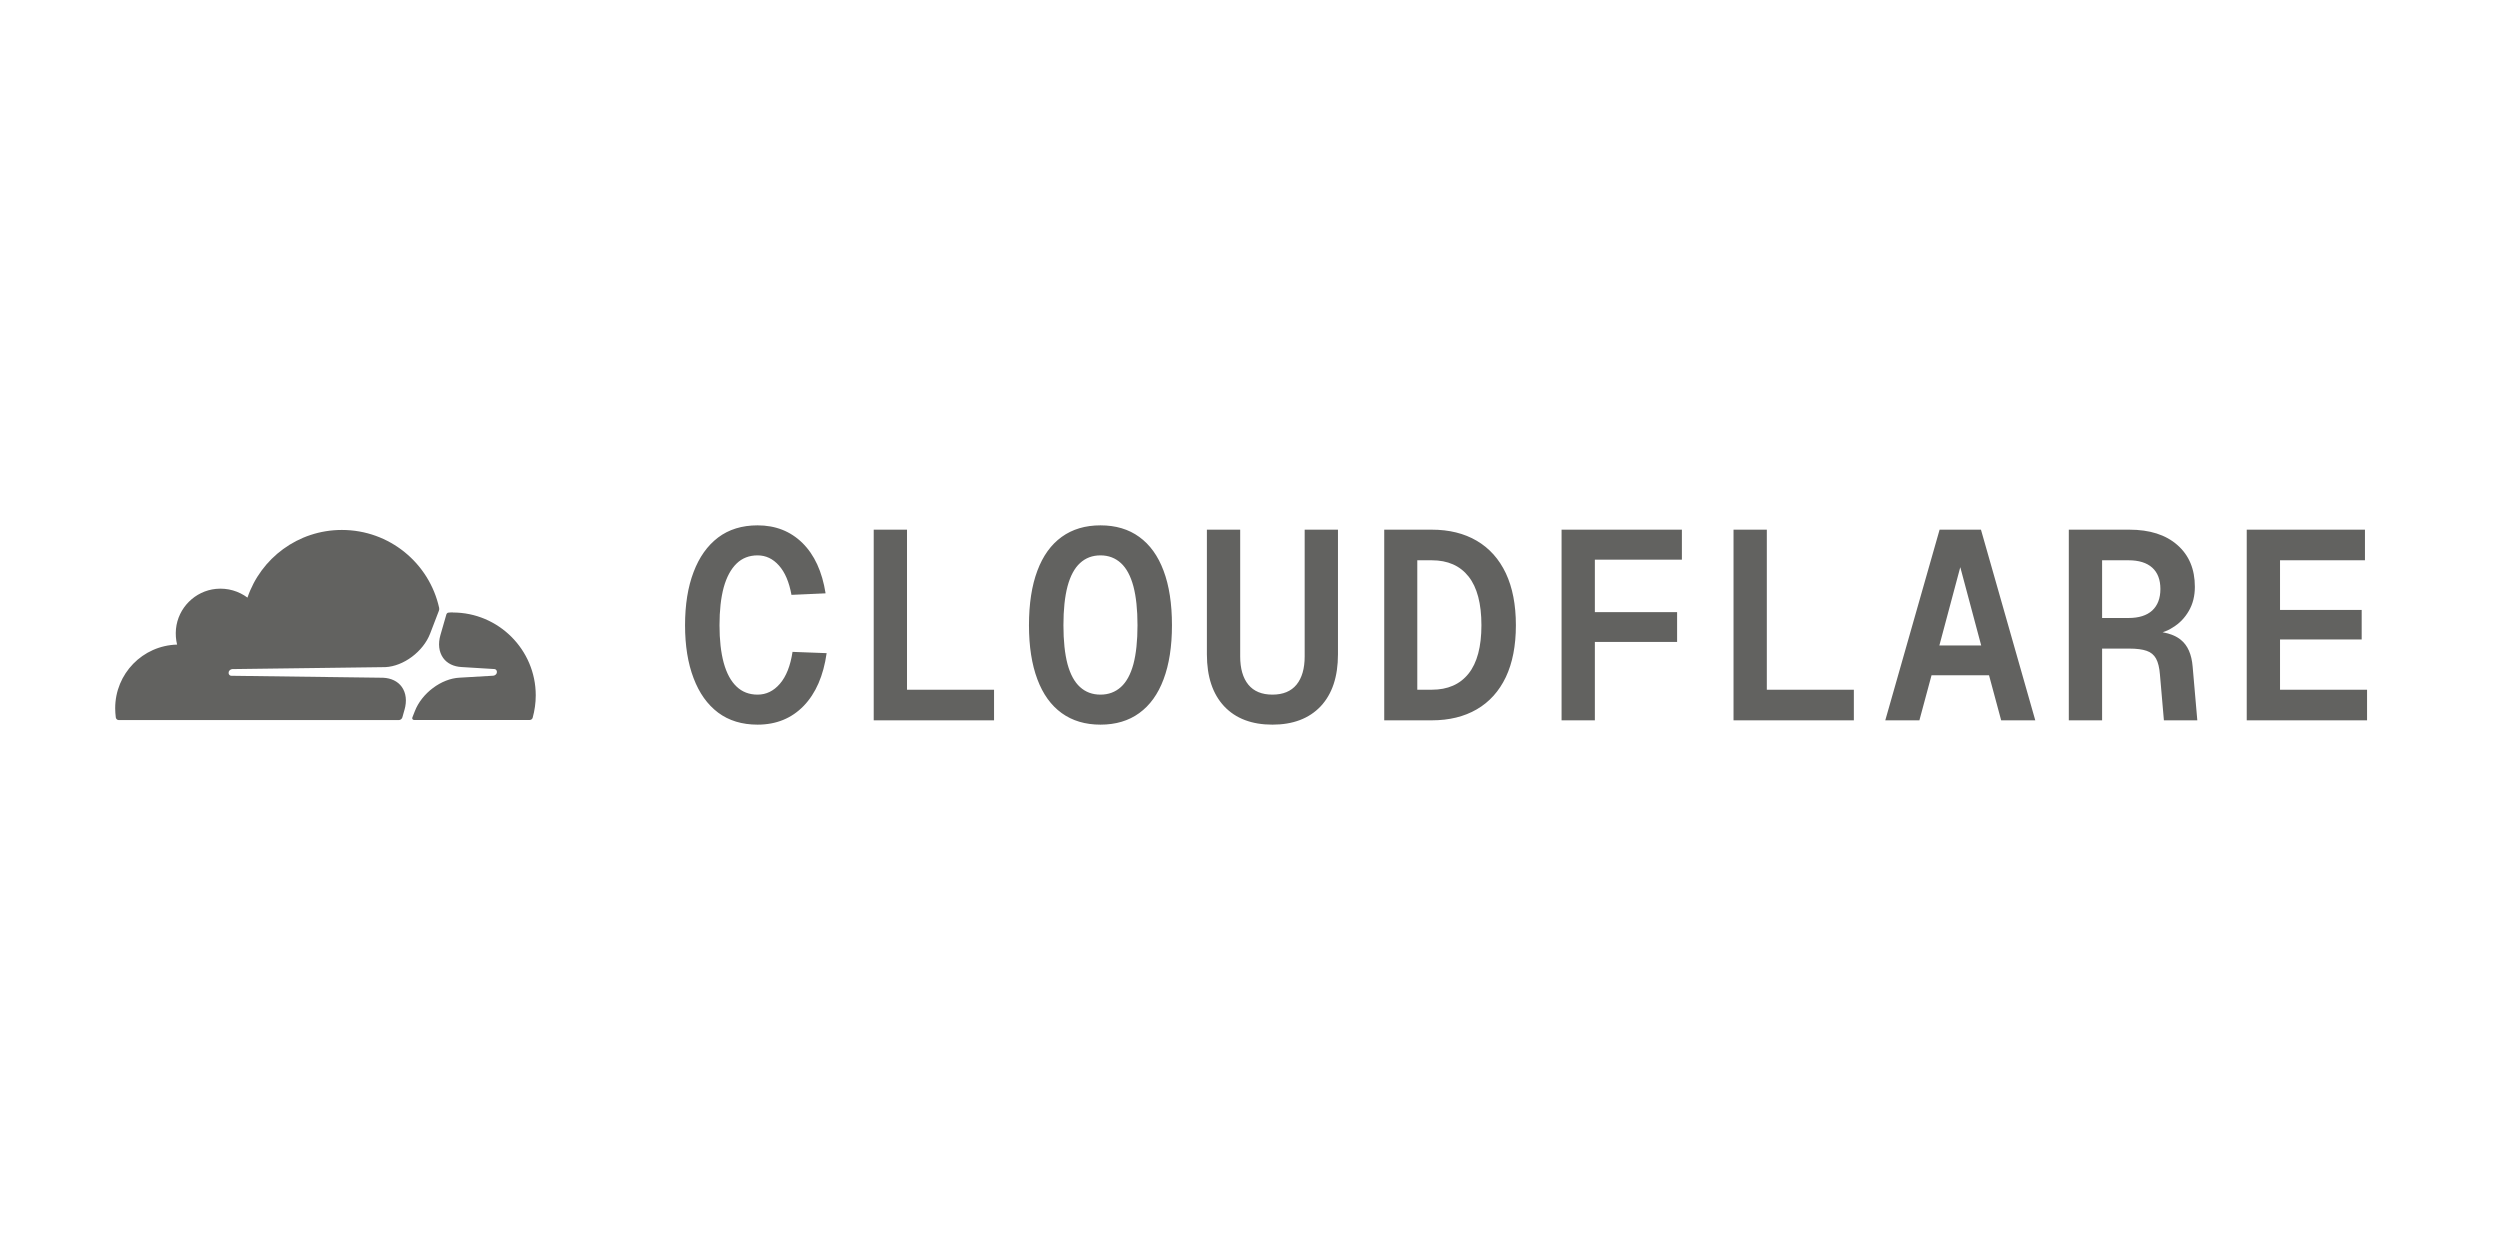
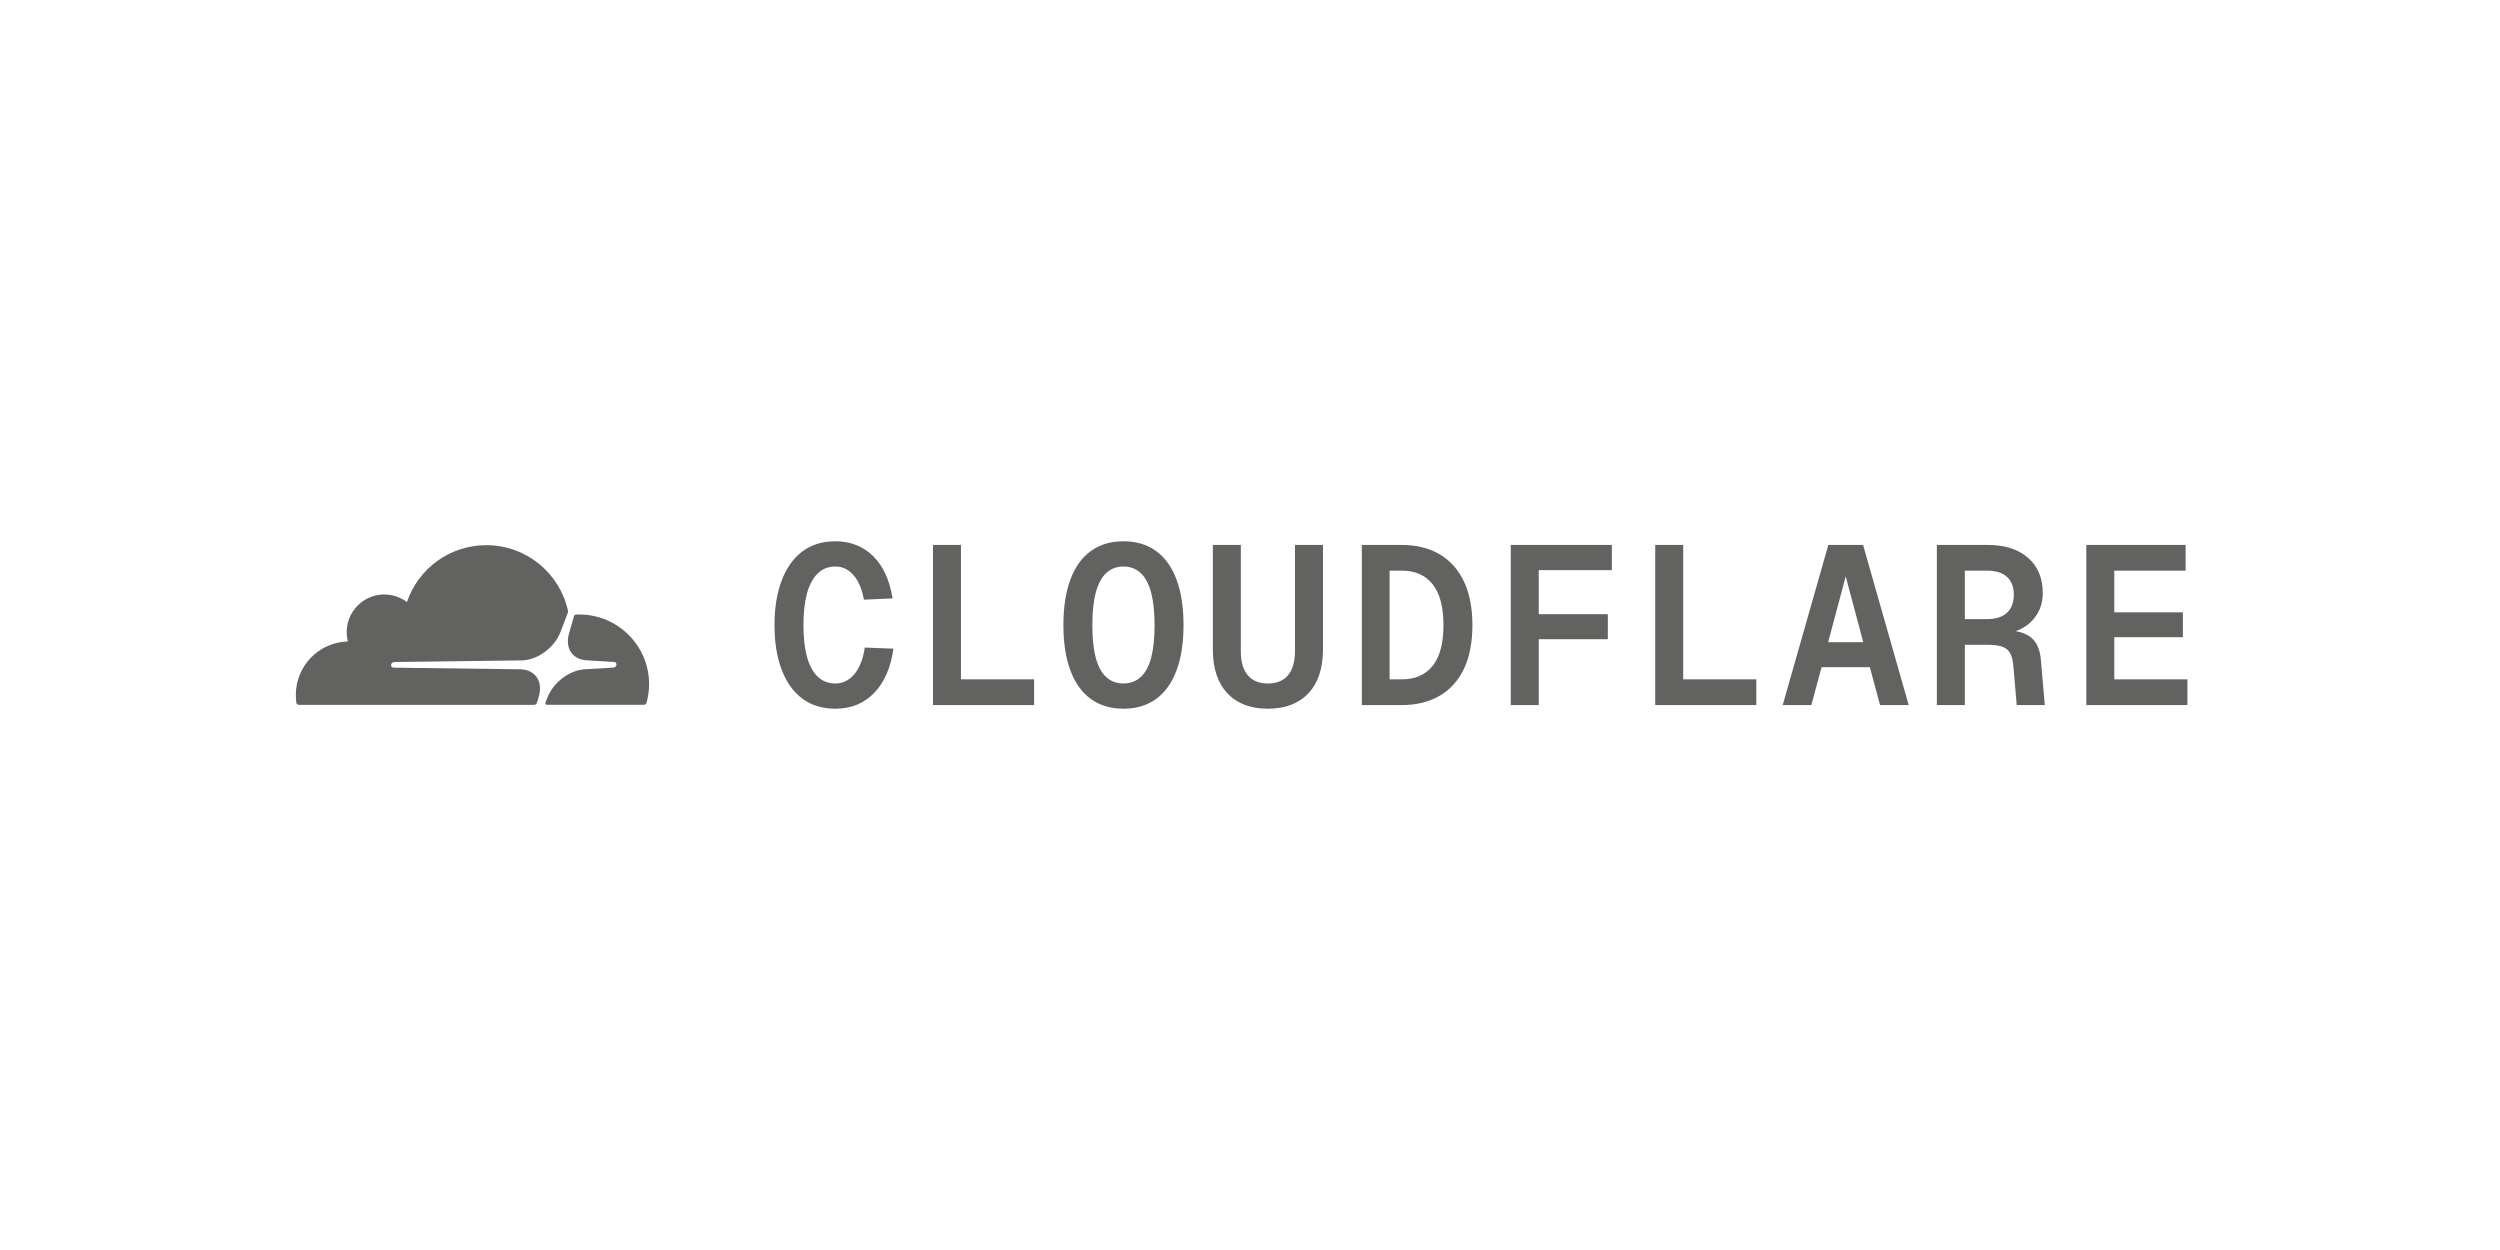
<svg xmlns="http://www.w3.org/2000/svg" viewBox="0 0 214 107" shape-rendering="geometricPrecision">
-   <g transform="translate(9.86 35.5) scale(1.5)" fill="#626260">
-     <path d="M16.509 16.845c.147-.507.091-.971-.155-1.315-.225-.316-.605-.499-1.062-.52l-8.659-.112a.156.156 0 0 1-.133-.071c-.028-.042-.035-.099-.021-.155.028-.084.112-.148.204-.156l8.736-.112c1.035-.049 2.16-.887 2.554-1.914l.499-1.301c.021-.056.029-.113.015-.168-.562-2.546-2.835-4.445-5.55-4.445-2.504 0-4.628 1.618-5.388 3.861-.493-.366-1.119-.562-1.794-.499-1.203.119-2.167 1.083-2.286 2.286-.028.31-.007.613.064.894C1.568 13.171 0 14.775 0 16.752c0 .175.014.351.035.527.014.083.084.147.169.147h15.981c.091 0 .176-.065.203-.155l.12-.427zm2.757-5.563c-.077 0-.161 0-.238.011-.057 0-.105.042-.127.098l-.338 1.174c-.147.507-.092.971.154 1.316.226.316.606.498 1.062.519l1.844.113c.056 0 .105.026.133.07.028.043.035.107.021.156-.028.084-.113.148-.204.155l-1.921.112c-1.041.049-2.158.887-2.553 1.914l-.141.358c-.028.071.021.142.099.142h6.598c.077 0 .147-.049.169-.126.112-.408.176-.837.176-1.28 0-2.603-2.125-4.727-4.734-4.727" />
+   <g transform="translate(17.04 8.56) scale(.84)">
+     <g transform="translate(9.86 35.5) scale(1.5)" fill="#626260">
+       <path d="M16.509 16.845c.147-.507.091-.971-.155-1.315-.225-.316-.605-.499-1.062-.52l-8.659-.112a.156.156 0 0 1-.133-.071c-.028-.042-.035-.099-.021-.155.028-.084.112-.148.204-.156l8.736-.112c1.035-.049 2.16-.887 2.554-1.914l.499-1.301c.021-.056.029-.113.015-.168-.562-2.546-2.835-4.445-5.55-4.445-2.504 0-4.628 1.618-5.388 3.861-.493-.366-1.119-.562-1.794-.499-1.203.119-2.167 1.083-2.286 2.286-.028.31-.007.613.064.894C1.568 13.171 0 14.775 0 16.752c0 .175.014.351.035.527.014.083.084.147.169.147h15.981c.091 0 .176-.065.203-.155l.12-.427zm2.757-5.563c-.077 0-.161 0-.238.011-.057 0-.105.042-.127.098l-.338 1.174c-.147.507-.092.971.154 1.316.226.316.606.498 1.062.519l1.844.113c.056 0 .105.026.133.07.028.043.035.107.021.156-.028.084-.113.148-.204.155l-1.921.112c-1.041.049-2.158.887-2.553 1.914l-.141.358c-.028.071.021.142.099.142h6.598c.077 0 .147-.049.169-.126.112-.408.176-.837.176-1.28 0-2.603-2.125-4.727-4.734-4.727" />
+     </g>
+     <path fill="#626260" d="M64.85 62.03Q62.85 62.03 61.47 61Q60.09 59.96 59.37 58.05Q58.64 56.14 58.64 53.52Q58.64 50.88 59.37 48.97Q60.09 47.06 61.47 46.01Q62.85 44.97 64.85 44.97Q67.15 44.97 68.69 46.48Q70.23 48 70.67 50.79L67.75 50.92Q67.45 49.27 66.68 48.41Q65.91 47.54 64.85 47.54Q63.77 47.54 63.05 48.24Q62.32 48.95 61.95 50.28Q61.59 51.61 61.59 53.52Q61.59 55.41 61.95 56.74Q62.32 58.08 63.05 58.77Q63.77 59.46 64.85 59.46Q65.96 59.46 66.76 58.53Q67.57 57.59 67.84 55.80L70.76 55.91Q70.35 58.81 68.80 60.42Q67.24 62.03 64.85 62.03M85.09 61.66L74.79 61.66L74.79 45.34L77.64 45.34L77.64 59.04L85.09 59.04L85.09 61.66M94.20 62.03Q92.25 62.03 90.88 61.04Q89.51 60.05 88.80 58.15Q88.08 56.24 88.08 53.52Q88.08 50.76 88.80 48.85Q89.51 46.95 90.88 45.96Q92.25 44.97 94.20 44.97Q96.16 44.97 97.52 45.96Q98.89 46.95 99.60 48.85Q100.32 50.76 100.32 53.52Q100.32 56.24 99.60 58.15Q98.89 60.05 97.52 61.04Q96.16 62.03 94.20 62.03M94.20 59.46Q95.23 59.46 95.95 58.81Q96.66 58.17 97.02 56.85Q97.37 55.52 97.37 53.52Q97.37 51.52 97.02 50.19Q96.66 48.85 95.95 48.20Q95.23 47.54 94.20 47.54Q93.16 47.54 92.45 48.20Q91.74 48.85 91.38 50.19Q91.03 51.52 91.03 53.52Q91.03 55.52 91.38 56.85Q91.74 58.17 92.45 58.81Q93.16 59.46 94.20 59.46M108.92 62.03Q106.27 62.03 104.79 60.46Q103.31 58.88 103.31 56.01L103.31 45.34L106.16 45.34L106.16 56.19Q106.16 57.75 106.86 58.61Q107.56 59.46 108.92 59.46Q110.28 59.46 110.98 58.61Q111.68 57.75 111.68 56.19L111.68 45.34L114.53 45.34L114.53 56.01Q114.53 58.88 113.05 60.46Q111.56 62.03 108.92 62.03M122.56 61.66L118.49 61.66L118.49 45.34L122.56 45.34Q124.79 45.34 126.41 46.29Q128.03 47.24 128.90 49.07Q129.76 50.90 129.76 53.52Q129.76 56.14 128.90 57.96Q128.03 59.78 126.41 60.72Q124.79 61.66 122.56 61.66M121.32 47.96L121.32 59.04L122.56 59.04Q124.61 59.04 125.71 57.66Q126.81 56.28 126.81 53.52Q126.81 50.74 125.71 49.35Q124.61 47.96 122.56 47.96L121.32 47.96M136.52 61.66L133.67 61.66L133.67 45.34L143.97 45.34L143.97 47.91L136.52 47.91L136.52 52.40L143.56 52.40L143.56 54.95L136.52 54.95L136.52 61.66M158.69 61.66L148.39 61.66L148.39 45.34L151.24 45.34L151.24 59.04L158.69 59.04L158.69 61.66M164.30 61.66L161.38 61.66L166.03 45.34L169.57 45.34L174.22 61.66L171.30 61.66L170.26 57.80L165.34 57.80L164.30 61.66M166.01 55.25L169.59 55.25L167.80 48.55L166.01 55.25M179.94 61.66L177.09 61.66L177.09 45.34L182.27 45.34Q184.89 45.34 186.38 46.65Q187.88 47.96 187.88 50.23Q187.88 51.41 187.36 52.30Q186.84 53.20 185.99 53.71Q185.58 53.98 185.12 54.12Q186.11 54.30 186.68 54.77Q187.56 55.48 187.69 57.06L188.09 61.66L185.23 61.66L184.89 57.73Q184.82 56.86 184.56 56.38Q184.29 55.89 183.75 55.71Q183.21 55.52 182.27 55.52L179.94 55.52L179.94 61.66M179.94 47.96L179.94 52.90L182.20 52.90Q183.53 52.90 184.23 52.26Q184.93 51.61 184.93 50.42Q184.93 49.22 184.23 48.59Q183.53 47.96 182.20 47.96L179.94 47.96M202.62 61.66L192.32 61.66L192.32 45.34L202.44 45.34L202.44 47.96L195.17 47.96L195.17 52.21L202.16 52.21L202.16 54.74L195.17 54.74L195.17 59.04L202.62 59.04" />
  </g>
-   <path fill="#626260" d="M64.85 62.03Q62.85 62.03 61.47 61Q60.09 59.96 59.37 58.05Q58.64 56.14 58.64 53.52Q58.64 50.88 59.37 48.97Q60.09 47.06 61.47 46.01Q62.85 44.97 64.85 44.97Q67.15 44.97 68.69 46.48Q70.23 48 70.67 50.79L67.75 50.92Q67.45 49.27 66.68 48.41Q65.91 47.54 64.85 47.54Q63.77 47.54 63.05 48.24Q62.32 48.95 61.95 50.28Q61.59 51.61 61.59 53.52Q61.59 55.41 61.95 56.74Q62.32 58.08 63.05 58.77Q63.77 59.46 64.85 59.46Q65.96 59.46 66.76 58.53Q67.57 57.59 67.84 55.80L70.76 55.91Q70.35 58.81 68.80 60.42Q67.24 62.03 64.85 62.03M85.09 61.66L74.79 61.66L74.79 45.34L77.64 45.34L77.64 59.04L85.09 59.04L85.09 61.66M94.20 62.03Q92.25 62.03 90.88 61.04Q89.51 60.05 88.80 58.15Q88.08 56.24 88.08 53.52Q88.08 50.76 88.80 48.85Q89.51 46.95 90.88 45.96Q92.25 44.97 94.20 44.97Q96.16 44.97 97.52 45.96Q98.89 46.95 99.60 48.85Q100.32 50.76 100.32 53.52Q100.32 56.24 99.60 58.15Q98.89 60.05 97.52 61.04Q96.16 62.03 94.20 62.03M94.20 59.46Q95.23 59.46 95.95 58.81Q96.66 58.17 97.02 56.85Q97.37 55.52 97.37 53.52Q97.37 51.52 97.02 50.19Q96.66 48.85 95.95 48.20Q95.23 47.54 94.20 47.54Q93.16 47.54 92.45 48.20Q91.74 48.85 91.38 50.19Q91.03 51.52 91.03 53.52Q91.03 55.52 91.38 56.85Q91.74 58.17 92.45 58.81Q93.16 59.46 94.20 59.46M108.92 62.03Q106.27 62.03 104.79 60.46Q103.31 58.88 103.31 56.01L103.31 45.34L106.16 45.34L106.16 56.19Q106.16 57.75 106.86 58.61Q107.56 59.46 108.92 59.46Q110.28 59.46 110.98 58.61Q111.68 57.75 111.68 56.19L111.68 45.34L114.53 45.34L114.53 56.01Q114.53 58.88 113.05 60.46Q111.56 62.03 108.92 62.03M122.56 61.66L118.49 61.66L118.49 45.34L122.56 45.34Q124.79 45.34 126.41 46.29Q128.03 47.24 128.90 49.07Q129.76 50.90 129.76 53.52Q129.76 56.14 128.90 57.96Q128.03 59.78 126.41 60.72Q124.79 61.66 122.56 61.66M121.32 47.96L121.32 59.04L122.56 59.04Q124.61 59.04 125.71 57.66Q126.81 56.28 126.81 53.52Q126.81 50.74 125.71 49.35Q124.61 47.96 122.56 47.96L121.32 47.96M136.52 61.66L133.67 61.66L133.67 45.34L143.97 45.34L143.97 47.91L136.52 47.91L136.52 52.40L143.56 52.40L143.56 54.95L136.52 54.95L136.52 61.66M158.69 61.66L148.39 61.66L148.39 45.34L151.24 45.34L151.24 59.04L158.69 59.04L158.69 61.66M164.30 61.66L161.38 61.66L166.03 45.34L169.57 45.34L174.22 61.66L171.30 61.66L170.26 57.80L165.34 57.80L164.30 61.66M166.01 55.25L169.59 55.25L167.80 48.55L166.01 55.25M179.94 61.66L177.09 61.66L177.09 45.34L182.27 45.34Q184.89 45.34 186.38 46.65Q187.88 47.96 187.88 50.23Q187.88 51.41 187.36 52.30Q186.84 53.20 185.99 53.71Q185.58 53.98 185.12 54.12Q186.11 54.30 186.68 54.77Q187.56 55.48 187.69 57.06L188.09 61.66L185.23 61.66L184.89 57.73Q184.82 56.86 184.56 56.38Q184.29 55.89 183.75 55.71Q183.21 55.52 182.27 55.52L179.94 55.52L179.94 61.66M179.94 47.96L179.94 52.90L182.20 52.90Q183.53 52.90 184.23 52.26Q184.93 51.61 184.93 50.42Q184.93 49.22 184.23 48.59Q183.53 47.96 182.20 47.96L179.94 47.96M202.62 61.66L192.32 61.66L192.32 45.34L202.44 45.34L202.44 47.96L195.17 47.96L195.17 52.21L202.16 52.21L202.16 54.74L195.17 54.74L195.17 59.04L202.62 59.04" />
</svg>
